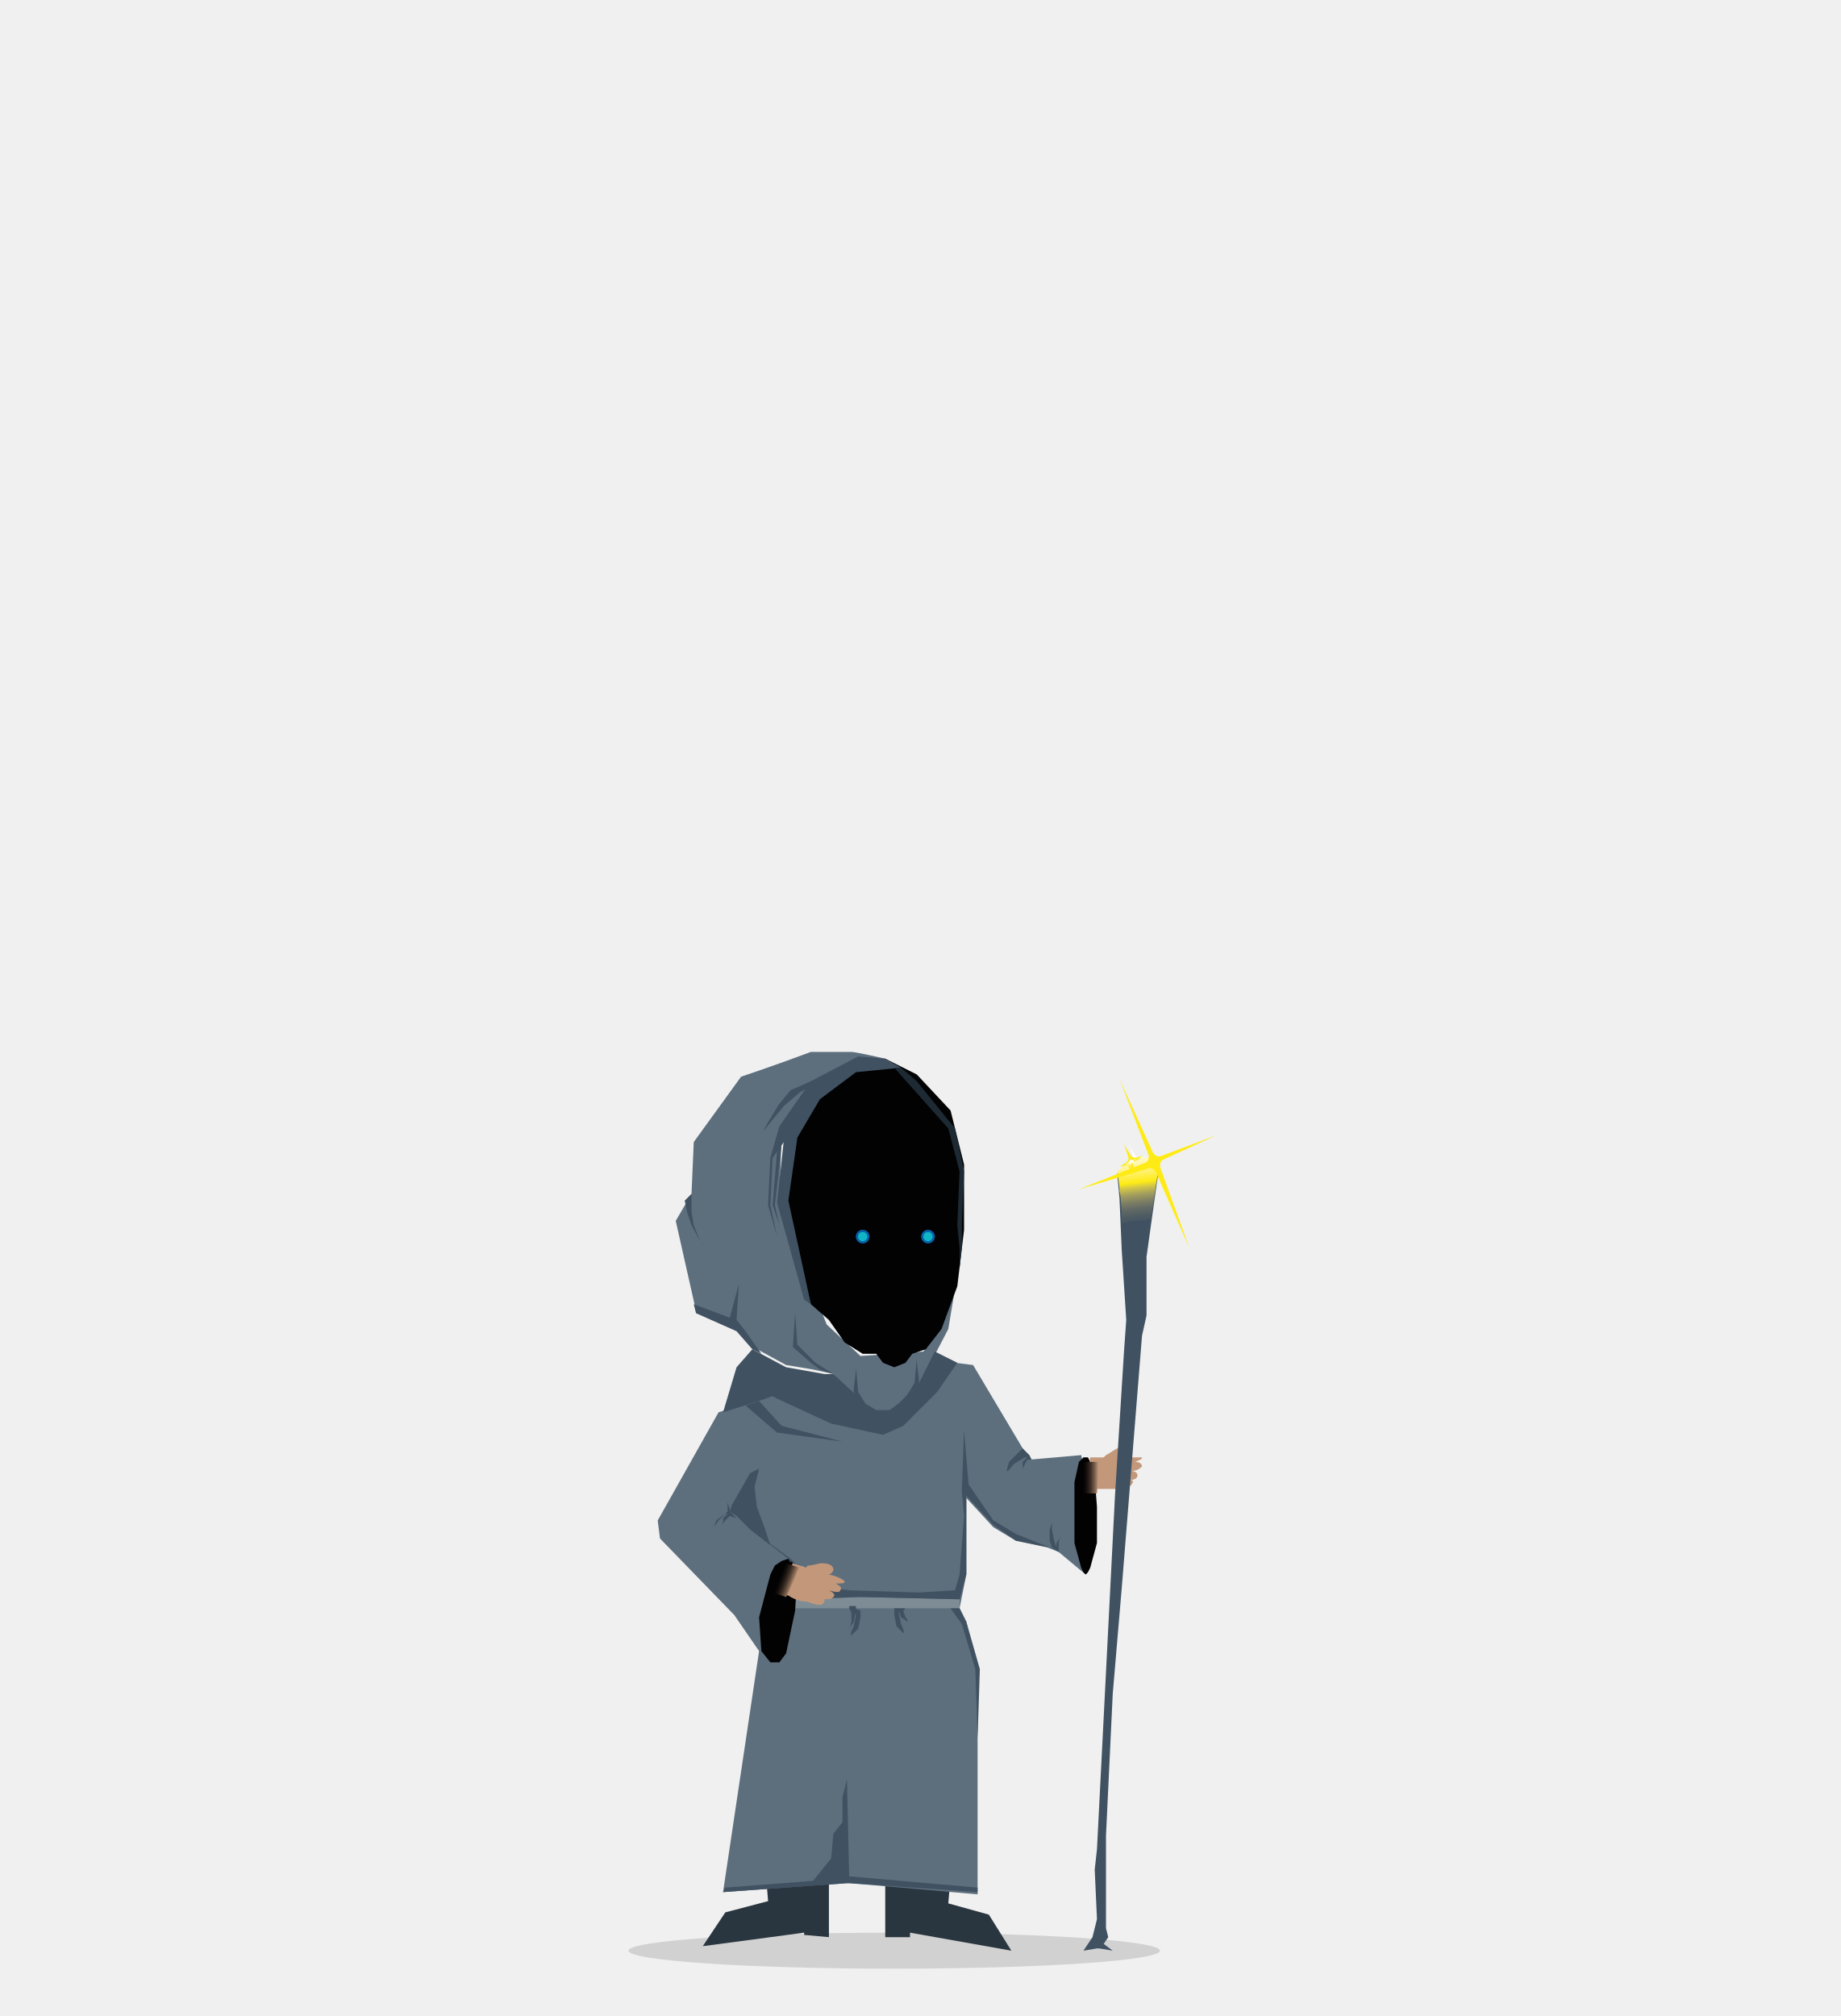
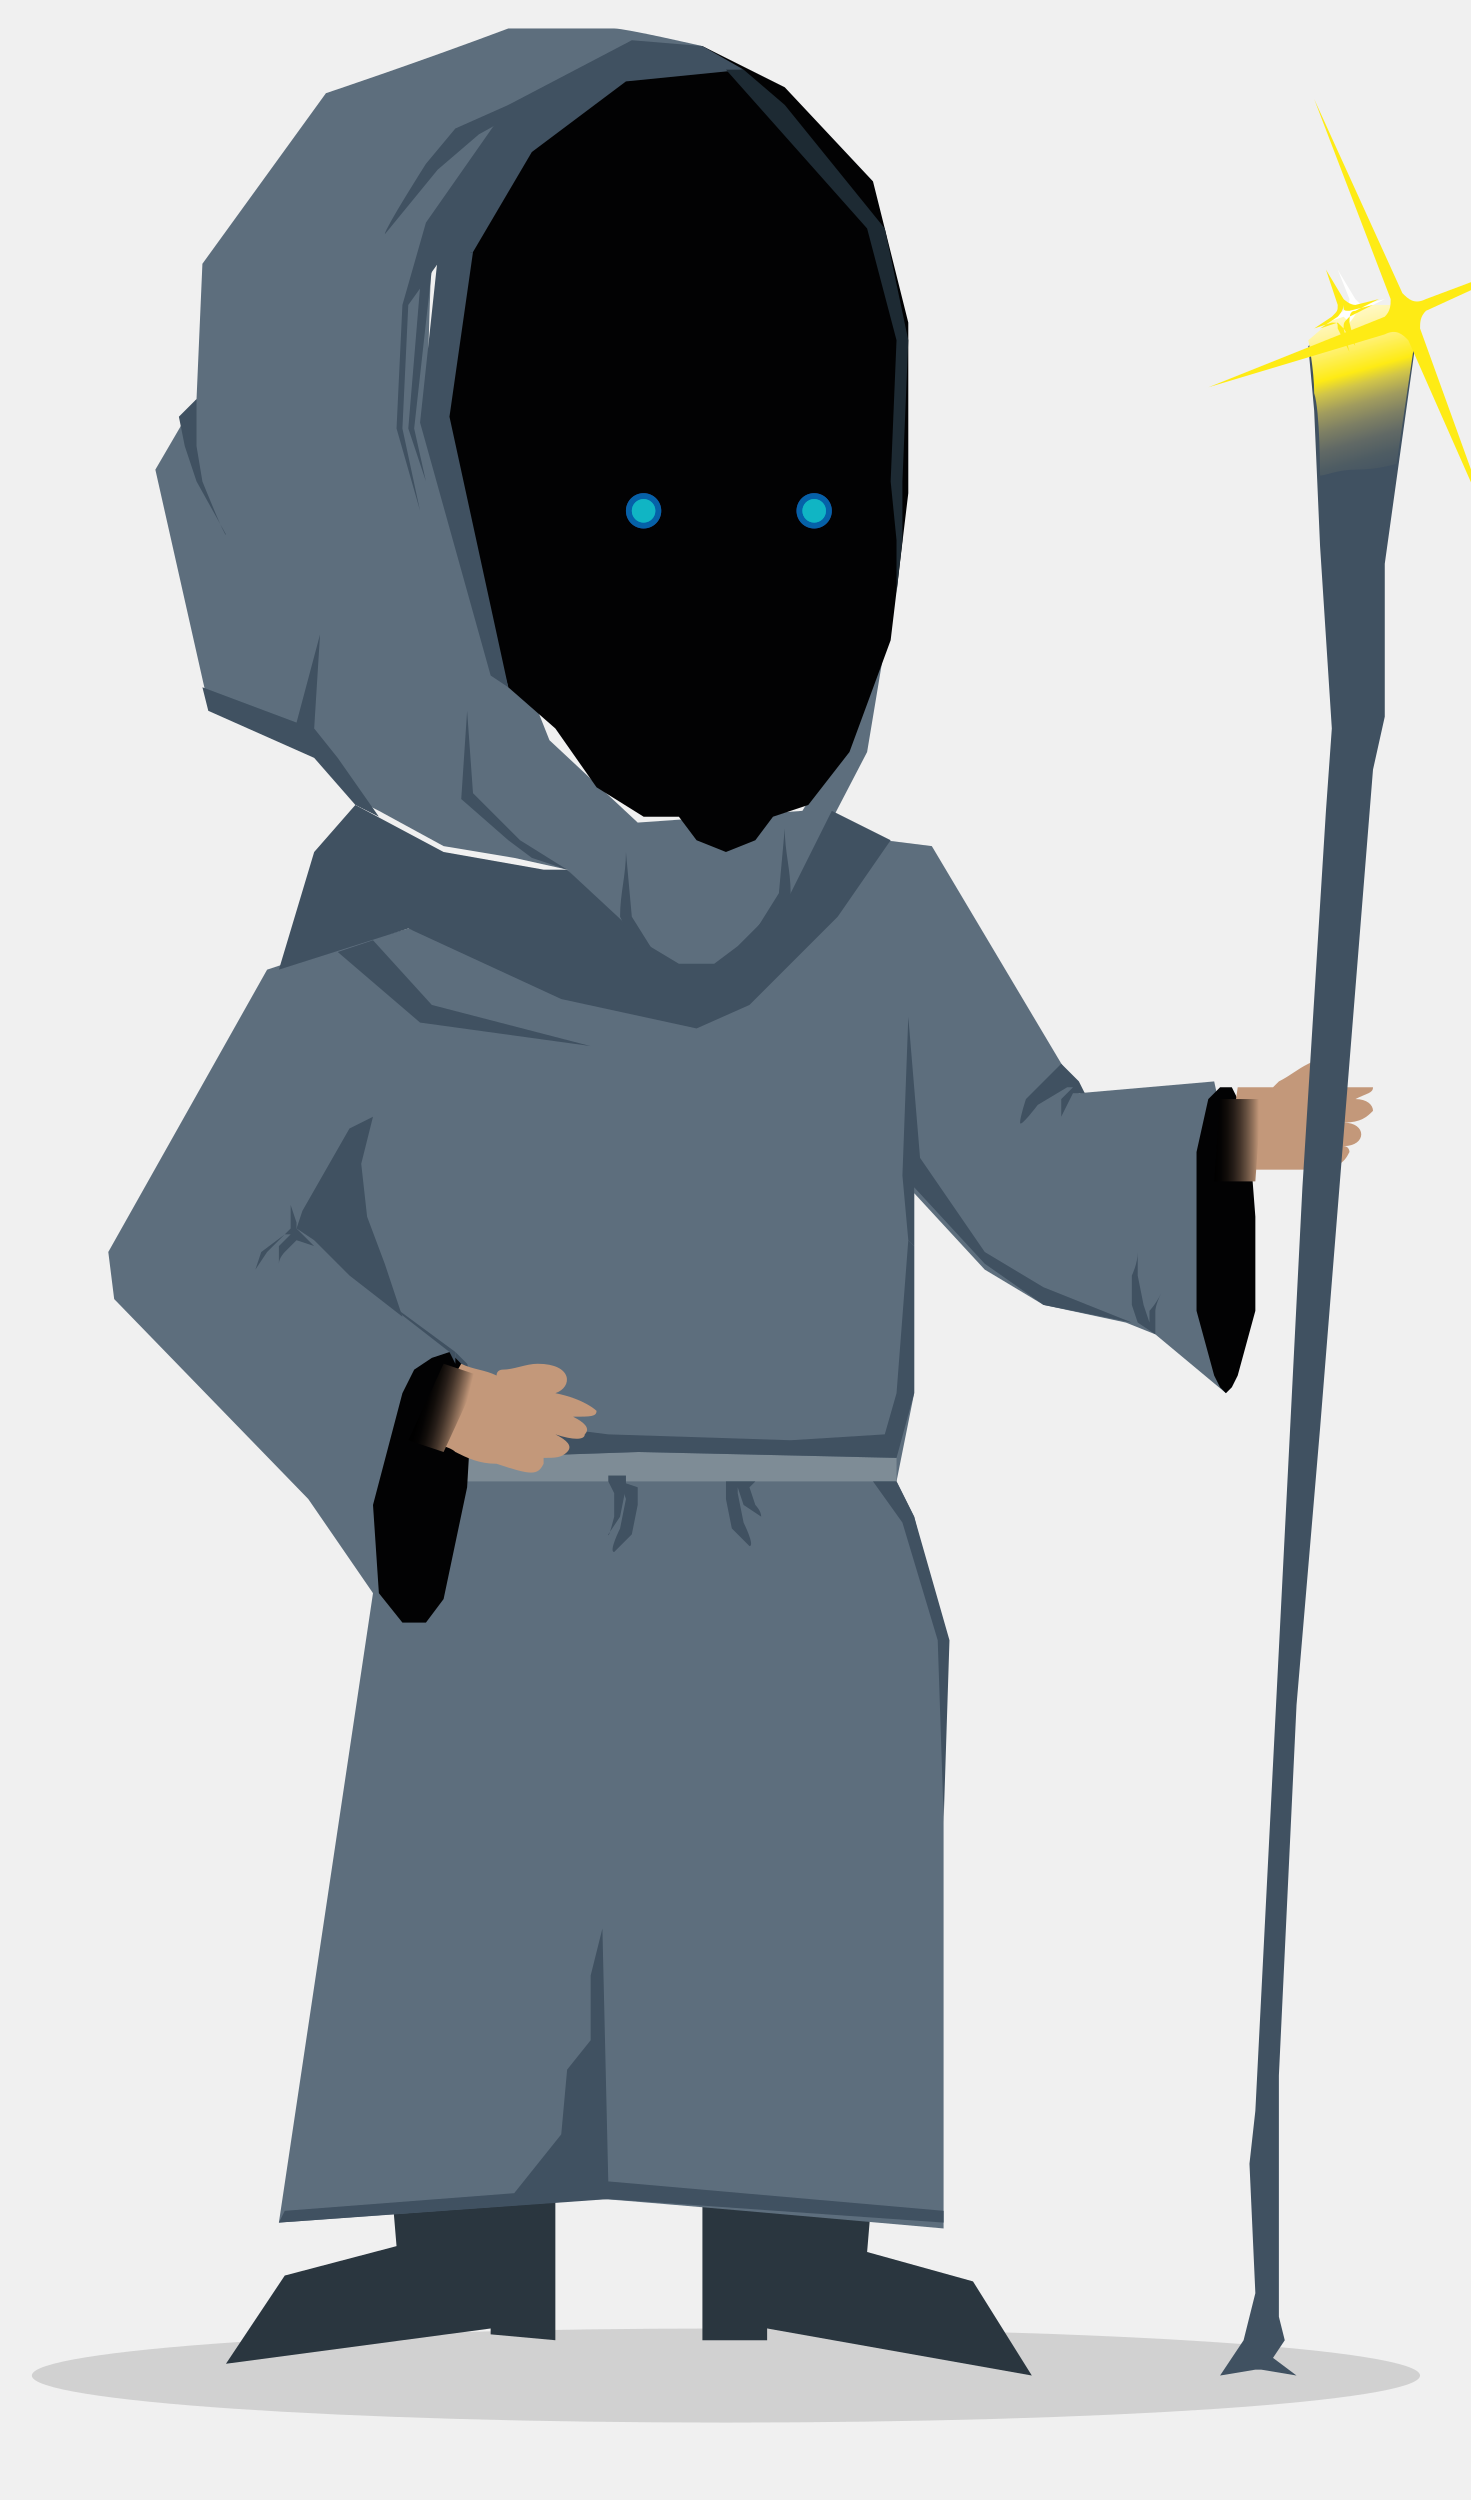
- <svg xmlns="http://www.w3.org/2000/svg" version="1.1" id="Capa_3" x="0px" y="0px" viewBox="0 0 81.7 89.5" style="enable-background:new 0 0 81.7 89.5;" xml:space="preserve">
-   <style type="text/css">
- 	.st0{opacity:0.13;fill:#010202;enable-background:new    ;}
- 	.st1{fill:#2A363F;}
- 	.st2{fill:#5D6E7D;}
- 	.st3{fill:#7E8C96;}
- 	.st4{fill:#405161;}
- 	.st5{fill:#020203;}
- 	.st6{fill:#C3987A;}
- 	.st7{fill:url(#SVGID_1_);}
- 	.st8{fill:url(#SVGID_2_);}
- 	.st9{fill:url(#SVGID_3_);}
- 	.st10{fill:#FFFFFF;}
- 	.st11{fill:#FEEB15;}
- 	.st12{fill:#29337B;}
- 	.st13{fill:#0561A8;}
- 	.st14{fill:#03A0C4;}
- 	.st15{fill:#10B5C4;}
- 	.st16{fill:#1D2A33;}
- </style>
-   <ellipse class="st0" cx="39.7" cy="86.6" rx="11.8" ry="0.8" />
+ <svg xmlns="http://www.w3.org/2000/svg" width="25" height="42.5" xml:space="preserve" version="1.1">
+   <defs>
+     <linearGradient y2="0.5" x2="0.952" y1="0.5" x1="0.012" id="SVGID_1_">
+       <stop stop-color="#000000" offset="0" />
+       <stop stop-color="#040303" offset="0.137" />
+       <stop stop-color="#110D0A" offset="0.28" />
+       <stop stop-color="#261D18" offset="0.427" />
+       <stop stop-color="#43342A" offset="0.575" />
+       <stop stop-color="#695242" offset="0.725" />
+       <stop stop-color="#96755E" offset="0.874" />
+       <stop stop-color="#C3987A" offset="1" />
+     </linearGradient>
+     <linearGradient y2="0.573" x2="0.789" y1="0.391" x1="0.205" id="SVGID_2_">
+       <stop stop-color="#000000" offset="0" />
+       <stop stop-color="#040303" offset="0.137" />
+       <stop stop-color="#110D0A" offset="0.28" />
+       <stop stop-color="#261D18" offset="0.427" />
+       <stop stop-color="#43342A" offset="0.575" />
+       <stop stop-color="#695242" offset="0.725" />
+       <stop stop-color="#96755E" offset="0.874" />
+       <stop stop-color="#C3987A" offset="1" />
+     </linearGradient>
+     <linearGradient y2="1.222" x2="0.674" y1="-0.175" x1="0.419" id="SVGID_3_">
+       <stop stop-color="#FFFFFF" offset="0.025" />
+       <stop stop-color="#FFF49F" offset="0.22" />
+       <stop stop-color="#FEEB15" offset="0.392" />
+       <stop stop-color="#D1C549" offset="0.448" />
+       <stop stop-color="#A19C5E" offset="0.525" />
+       <stop stop-color="#7D7F64" offset="0.603" />
+       <stop stop-color="#616965" offset="0.68" />
+       <stop stop-color="#4E5C63" offset="0.757" />
+       <stop stop-color="#445462" offset="0.833" />
+       <stop stop-color="#405161" offset="0.909" />
+     </linearGradient>
+   </defs>
  <g>
-     <polygon class="st1" points="37.8,81.5 37,79.1 37,78.6 33.7,78.7 33.7,79.4 32.9,82.1 33.9,82 34.1,84.4 32.2,84.9 31.2,86.4    35.7,85.8 35.7,85.9 36.8,86 36.8,85.6 36.8,84.9 36.8,84.1 36.8,83.6 36.9,81.6  " />
-     <polygon class="st1" points="38.5,81.5 39.3,79.2 39.3,78.6 42.7,78.8 42.6,79.5 43.3,82.2 42.3,82.1 42.1,84.5 43.9,85 44.9,86.6    40.4,85.8 40.4,86 39.3,86 39.3,85.7 39.3,84.9 39.3,84.1 39.3,83.6 39.3,81.7  " />
-     <path class="st2" d="M39.3,47c0,0-1.3-0.3-1.5-0.3c-0.1,0-0.9,0-1.8,0c-1.6,0.6-3.1,1.1-3.1,1.1l-2.1,2.9L30.7,53L30,54.2l0.9,4   l1.8,0.8l0.7,0.8l0.4,0.2l1.1,0.6l1.2,0.2L37,61l1.4,1.6l1.3,0.1l1.1-1.2l1.3-2.5l0.3-1.8l-0.8,1.8l-0.6,1l-2.8,0.2l-1.5-1.4   l-2.1-5.3l0.1-3.2l3.4-3.2L39.3,47z" />
-     <path class="st2" d="M32.5,62.5l-0.6,0.2l-2.7,4.8l0.1,0.8l3.3,3.4l1.1,1.6L32.1,84c0,0,5.4-0.4,5.5-0.4c0.1,0,2.4,0.2,2.4,0.2   l3.4,0.3l0-10L42.9,72l-0.3-0.6l0.3-1.5l0-3.4l1.2,1.3l1,0.6l1.4,0.3l0.5,0.2l1.2,1l0.4-1.4l-0.1-1.6l-0.5-2.3l-2.3,0.2l-2.5-4.2   l-0.8-0.1l-3,3l-0.4,0l-2.1-0.8L34.3,62L32.5,62.5z" />
-     <polygon class="st3" points="42.6,71.4 35.3,71.4 35.2,71 38.2,70.9 42.6,71  " />
-     <polygon class="st4" points="42.9,67.4 42.9,69.9 42.6,71 38.2,70.9 35.3,71 35.1,70.3 35.1,69.2 35.3,69.4 35.5,70 36.1,70.4    37.7,70.6 40.8,70.7 42.4,70.6 42.6,69.9 42.8,67.3  " />
-     <polygon class="st5" points="34.2,73.8 34.6,73.8 34.9,73.4 35.3,71.5 35.4,69.8 35.2,69.4 35,69.2 34.7,69.3 34.4,69.5 34.2,69.9    33.7,71.8 33.8,73.3  " />
-     <polygon class="st4" points="42.9,66.4 44.1,67.7 45.1,68.4 46.6,68.7 45.1,68.1 44.1,67.5 43,65.9 42.8,63.5 42.7,66.2 42.8,67.3    42.9,67.4  " />
-     <polygon class="st5" points="48.1,64.7 47.9,64.9 47.7,65.8 47.7,67 47.7,68.5 48,69.6 48.1,69.8 48.2,69.9 48.3,69.8 48.4,69.6    48.7,68.5 48.7,66.9 48.6,65.6 48.4,64.9 48.3,64.7  " />
-     <polygon class="st4" points="37.4,64 34.5,63.6 33.1,62.4 33.7,62.2 34.7,63.3  " />
-     <path class="st6" d="M50.1,64.7c-0.1,0-0.2,0-0.2,0c0,0,0.1,0,0.1-0.1c0.4-0.1,0.2-0.6-0.4-0.3c-0.2,0.1-0.3,0.2-0.5,0.3   c0,0-0.1,0.1-0.1,0.1c-0.2,0-0.4,0-0.6,0l-0.2,1.4c0.1,0,0.1,0,0.2,0c0.1,0,0.3,0,0.4,0c0.2,0,0.5,0,0.7,0c0.6,0,0.7-0.1,0.8-0.3   c0,0,0-0.1-0.1-0.1c0.2,0,0.3-0.1,0.3-0.2c0-0.1-0.1-0.2-0.3-0.2c0.3,0,0.4-0.1,0.5-0.2c0-0.1-0.1-0.2-0.3-0.2   c0.2-0.1,0.3-0.1,0.3-0.2C50.8,64.7,50.6,64.7,50.1,64.7z" />
-     <linearGradient id="SVGID_1_" gradientUnits="userSpaceOnUse" x1="48.009" y1="25.227" x2="48.762" y2="25.227" gradientTransform="matrix(1 0 0 -1 0 90.8268)">
-       <stop offset="0" style="stop-color:#000000" />
-       <stop offset="0.137" style="stop-color:#040303" />
-       <stop offset="0.28" style="stop-color:#110D0A" />
-       <stop offset="0.427" style="stop-color:#261D18" />
-       <stop offset="0.575" style="stop-color:#43342A" />
-       <stop offset="0.725" style="stop-color:#695242" />
-       <stop offset="0.874" style="stop-color:#96755E" />
-       <stop offset="1" style="stop-color:#C3987A" />
-     </linearGradient>
-     <polygon class="st7" points="48.1,64.9 48.8,64.9 48.7,66.3 48,66.3  " />
-     <path class="st6" d="M36.8,69.9c-0.1,0-0.2,0-0.2-0.1C36.6,69.9,36.7,69.9,36.8,69.9c0.3-0.1,0.3-0.5-0.3-0.5   c-0.2,0-0.4,0.1-0.6,0.1c0,0-0.1,0-0.1,0.1c-0.2-0.1-0.4-0.1-0.6-0.2l-0.7,1.2c0.1,0,0.1,0.1,0.2,0.1c0.1,0.1,0.3,0.1,0.4,0.2   c0.2,0.1,0.4,0.2,0.7,0.2c0.6,0.2,0.7,0.2,0.8,0c0,0,0-0.1,0-0.1c0.2,0,0.3,0,0.4-0.1c0.1-0.1,0-0.2-0.2-0.3c0.3,0.1,0.5,0.1,0.5,0   c0.1-0.1,0-0.2-0.2-0.3c0.3,0,0.4,0,0.4-0.1C37.5,70.2,37.3,70,36.8,69.9z" />
-     <linearGradient id="SVGID_2_" gradientUnits="userSpaceOnUse" x1="222.864" y1="-203.57" x2="223.617" y2="-203.57" gradientTransform="matrix(0.9322 0.362 0.362 -0.9322 -99.5157 -200.4585)">
-       <stop offset="0" style="stop-color:#000000" />
-       <stop offset="0.137" style="stop-color:#040303" />
-       <stop offset="0.28" style="stop-color:#110D0A" />
-       <stop offset="0.427" style="stop-color:#261D18" />
-       <stop offset="0.575" style="stop-color:#43342A" />
-       <stop offset="0.725" style="stop-color:#695242" />
-       <stop offset="0.874" style="stop-color:#96755E" />
-       <stop offset="1" style="stop-color:#C3987A" />
-     </linearGradient>
-     <polygon class="st8" points="34.9,69.4 35.5,69.6 34.9,70.9 34.3,70.7  " />
-     <polygon class="st4" points="49.5,66.4 48.7,82.1 48.6,83 48.7,85.2 48.5,86 48.1,86.6 48.7,86.5 48.8,86.5 49.4,86.6 49,86.3    49.2,86 49.1,85.6 49.1,83.9 49.1,82.9 49.1,81.5 49.4,75.2 49.8,70.5 50.7,59.3 50.9,58.4 50.9,55.8 51.5,51.5 50.3,51.5    49.6,52.1 49.7,53.2 49.8,55.5 50,58.6 49.9,60  " />
-     <linearGradient id="SVGID_3_" gradientUnits="userSpaceOnUse" x1="50.397" y1="39.936" x2="50.881" y2="35.883" gradientTransform="matrix(1 0 0 -1 0 90.8268)">
-       <stop offset="2.510000e-02" style="stop-color:#FFFFFF" />
-       <stop offset="0.22" style="stop-color:#FFF49F" />
-       <stop offset="0.392" style="stop-color:#FEEB15" />
-       <stop offset="0.448" style="stop-color:#D1C549" />
-       <stop offset="0.525" style="stop-color:#A19C5E" />
-       <stop offset="0.603" style="stop-color:#7D7F64" />
-       <stop offset="0.68" style="stop-color:#616965" />
-       <stop offset="0.757" style="stop-color:#4E5C63" />
-       <stop offset="0.833" style="stop-color:#445462" />
-       <stop offset="0.909" style="stop-color:#405161" />
-     </linearGradient>
-     <path class="st9" d="M51.1,54.1c0,0-0.3,0.1-0.7,0.1c-0.3,0-0.5,0.1-0.6,0.1c0,0,0-1.1-0.1-1.4c0-0.4-0.1-0.9-0.1-0.9l0.7-0.6h1.2   L51.1,54.1z" />
-     <g>
-       <path class="st10" d="M50.3,51.7c0,0-0.1-0.1-0.1-0.1c0,0,0,0,0,0l-0.3,0.1l0.3-0.2c0,0,0.1-0.1,0.1-0.2l-0.2-0.5l0.3,0.5    c0,0,0.1,0.1,0.1,0.1c0,0,0,0,0,0l0.4-0.1l-0.4,0.2C50.4,51.5,50.4,51.6,50.3,51.7l0.2,0.3L50.3,51.7z" />
-       <path class="st11" d="M49.9,50.8l0.3,0.5c0,0,0.1,0.1,0.2,0.1c0,0,0,0,0,0l0.4-0.1l-0.4,0.2c-0.1,0-0.1,0.1-0.1,0.2l0.1,0.4    l-0.2-0.3c0,0-0.1-0.1-0.1-0.1c0,0,0,0,0,0l-0.3,0.1l0.3-0.2c0,0,0.1-0.1,0.1-0.2L49.9,50.8 M49.9,50.8l0.2,0.6    c0,0.1,0,0.1-0.1,0.2l-0.3,0.2l0.3-0.1c0,0,0,0,0,0c0.1,0,0.1,0,0.1,0.1l0.2,0.4l-0.1-0.4c0-0.1,0-0.1,0.1-0.2l0.4-0.2l-0.4,0.1    c0,0,0,0,0,0c-0.1,0-0.1,0-0.1-0.1L49.9,50.8L49.9,50.8z" />
+     <g id="svg_56">
+       <ellipse id="svg_1" enable-background="new" fill="#010202" opacity="0.13" ry="0.8" rx="11.8" cy="40.384" cx="12.341" class="st0" />
+       <g id="svg_2">
+         <polygon id="svg_3" fill="#2A363F" points="10.441,35.284 9.641,32.884 9.641,32.384 6.341,32.484 6.341,33.184 5.541,35.884 6.541,35.784 6.741,38.184 4.841,38.684 3.841,40.184 8.341,39.584 8.341,39.684 9.441,39.784 9.441,39.384 9.441,38.684 9.441,37.884 9.441,37.384 9.541,35.384 " class="st1" />
+         <polygon id="svg_4" fill="#2A363F" points="11.141,35.284 11.941,32.984 11.941,32.384 15.341,32.584 15.241,33.284 15.941,35.984 14.941,35.884 14.741,38.284 16.541,38.784 17.541,40.384 13.041,39.584 13.041,39.784 11.941,39.784 11.941,39.484 11.941,38.684 11.941,37.884 11.941,37.384 11.941,35.484 " class="st1" />
+         <path id="svg_5" fill="#5D6E7D" d="m11.941,0.784c0,0 -1.3,-0.3 -1.5,-0.3c-0.1,0 -0.9,0 -1.8,0c-1.6,0.6 -3.1,1.1 -3.1,1.1l-2.1,2.9l-0.1,2.3l-0.7,1.2l0.9,4l1.8,0.8l0.7,0.8l0.4,0.2l1.1,0.6l1.2,0.2l0.9,0.2l1.4,1.6l1.3,0.1l1.1,-1.2l1.3,-2.5l0.3,-1.8l-0.8,1.8l-0.6,1l-2.8,0.2l-1.5,-1.4l-2.1,-5.3l0.1,-3.2l3.4,-3.2l1.2,-0.1z" class="st2" />
+         <path id="svg_6" fill="#5D6E7D" d="m5.141,16.284l-0.6,0.2l-2.7,4.8l0.1,0.8l3.3,3.4l1.1,1.6l-1.6,10.7c0,0 5.4,-0.4 5.5,-0.4c0.1,0 2.4,0.2 2.4,0.2l3.4,0.3l0,-10l-0.5,-2.1l-0.3,-0.6l0.3,-1.5l0,-3.4l1.2,1.3l1,0.6l1.4,0.3l0.5,0.2l1.2,1l0.4,-1.4l-0.1,-1.6l-0.5,-2.3l-2.3,0.2l-2.5,-4.2l-0.8,-0.1l-3,3l-0.4,0l-2.1,-0.8l-2.6,-0.7l-1.8,0.5z" class="st2" />
+         <polygon id="svg_7" fill="#7E8C96" points="15.241,25.184 7.941,25.184 7.841,24.784 10.841,24.684 15.241,24.784 " class="st3" />
+         <polygon id="svg_8" fill="#405161" points="15.541,21.184 15.541,23.684 15.241,24.784 10.841,24.684 7.941,24.784 7.741,24.084 7.741,22.984 7.941,23.184 8.141,23.784 8.741,24.184 10.341,24.384 13.441,24.484 15.041,24.384 15.241,23.684 15.441,21.084 " class="st4" />
+         <polygon id="svg_9" fill="#020203" points="6.841,27.584 7.241,27.584 7.541,27.184 7.941,25.284 8.041,23.584 7.841,23.184 7.641,22.984 7.341,23.084 7.041,23.284 6.841,23.684 6.341,25.584 6.441,27.084 " class="st5" />
+         <polygon id="svg_10" fill="#405161" points="15.541,20.184 16.741,21.484 17.741,22.184 19.241,22.484 17.741,21.884 16.741,21.284 15.641,19.684 15.441,17.284 15.341,19.984 15.441,21.084 15.541,21.184 " class="st4" />
+         <polygon id="svg_11" fill="#020203" points="20.741,18.484 20.541,18.684 20.341,19.584 20.341,20.784 20.341,22.284 20.641,23.384 20.741,23.584 20.841,23.684 20.941,23.584 21.041,23.384 21.341,22.284 21.341,20.684 21.241,19.384 21.041,18.684 20.941,18.484 " class="st5" />
+         <polygon id="svg_12" fill="#405161" points="10.041,17.784 7.141,17.384 5.741,16.184 6.341,15.984 7.341,17.084 " class="st4" />
+         <path id="svg_13" fill="#C3987A" d="m22.741,18.484c-0.1,0 -0.2,0 -0.2,0c0,0 0.1,0 0.1,-0.1c0.4,-0.1 0.2,-0.6 -0.4,-0.3c-0.2,0.1 -0.3,0.2 -0.5,0.3c0,0 -0.1,0.1 -0.1,0.1c-0.2,0 -0.4,0 -0.6,0l-0.2,1.4c0.1,0 0.1,0 0.2,0c0.1,0 0.3,0 0.4,0c0.2,0 0.5,0 0.7,0c0.6,0 0.7,-0.1 0.8,-0.3c0,0 0,-0.1 -0.1,-0.1c0.2,0 0.3,-0.1 0.3,-0.2c0,-0.1 -0.1,-0.2 -0.3,-0.2c0.3,0 0.4,-0.1 0.5,-0.2c0,-0.1 -0.1,-0.2 -0.3,-0.2c0.2,-0.1 0.3,-0.1 0.3,-0.2c0.1,0 -0.1,0 -0.6,0z" class="st6" />
+         <polygon id="svg_14" fill="url(#SVGID_1_)" points="20.741,18.684 21.441,18.684 21.341,20.084 20.641,20.084 " class="st7" />
+         <path id="svg_15" fill="#C3987A" d="m9.441,23.684c-0.1,0 -0.2,0 -0.2,-0.1c0,0.1 0.1,0.1 0.2,0.1c0.3,-0.1 0.3,-0.5 -0.3,-0.5c-0.2,0 -0.4,0.1 -0.6,0.1c0,0 -0.1,0 -0.1,0.1c-0.2,-0.1 -0.4,-0.1 -0.6,-0.2l-0.7,1.2c0.1,0 0.1,0.1 0.2,0.1c0.1,0.1 0.3,0.1 0.4,0.2c0.2,0.1 0.4,0.2 0.7,0.2c0.6,0.2 0.7,0.2 0.8,0c0,0 0,-0.1 0,-0.1c0.2,0 0.3,0 0.4,-0.1c0.1,-0.1 0,-0.2 -0.2,-0.3c0.3,0.1 0.5,0.1 0.5,0c0.1,-0.1 0,-0.2 -0.2,-0.3c0.3,0 0.4,0 0.4,-0.1c0,0 -0.2,-0.2 -0.7,-0.3z" class="st6" />
+         <polygon id="svg_16" fill="url(#SVGID_2_)" points="7.541,23.184 8.141,23.384 7.541,24.684 6.941,24.484 " class="st8" />
+         <polygon id="svg_17" fill="#405161" points="22.141,20.184 21.341,35.884 21.241,36.784 21.341,38.984 21.141,39.784 20.741,40.384 21.341,40.284 21.441,40.284 22.041,40.384 21.641,40.084 21.841,39.784 21.741,39.384 21.741,37.684 21.741,36.684 21.741,35.284 22.041,28.984 22.441,24.284 23.341,13.084 23.541,12.184 23.541,9.584 24.141,5.284 22.941,5.284 22.241,5.884 22.341,6.984 22.441,9.284 22.641,12.384 22.541,13.784 " class="st4" />
+         <path id="svg_18" fill="url(#SVGID_3_)" d="m23.741,7.884c0,0 -0.3,0.1 -0.7,0.1c-0.3,0 -0.5,0.1 -0.6,0.1c0,0 0,-1.1 -0.1,-1.4c0,-0.4 -0.1,-0.9 -0.1,-0.9l0.7,-0.6l1.2,0l-0.4,2.7z" class="st9" />
+         <g id="svg_19">
+           <path id="svg_20" fill="#FFFFFF" d="m22.941,5.484c0,0 -0.1,-0.1 -0.1,-0.1c0,0 0,0 0,0l-0.3,0.1l0.3,-0.2c0,0 0.1,-0.1 0.1,-0.2l-0.2,-0.5l0.3,0.5c0,0 0.1,0.1 0.1,0.1c0,0 0,0 0,0l0.4,-0.1l-0.4,0.2c-0.1,0 -0.1,0.1 -0.2,0.2l0.2,0.3l-0.2,-0.3z" class="st10" />
+           <path id="svg_21" fill="#FEEB15" d="m22.541,4.584l0.3,0.5c0,0 0.1,0.1 0.2,0.1c0,0 0,0 0,0l0.4,-0.1l-0.4,0.2c-0.1,0 -0.1,0.1 -0.1,0.2l0.1,0.4l-0.2,-0.3c0,0 -0.1,-0.1 -0.1,-0.1c0,0 0,0 0,0l-0.3,0.1l0.3,-0.2c0,0 0.1,-0.1 0.1,-0.2l-0.3,-0.6m0,0l0.2,0.6c0,0.1 0,0.1 -0.1,0.2l-0.3,0.2l0.3,-0.1c0,0 0,0 0,0c0.1,0 0.1,0 0.1,0.1l0.2,0.4l-0.1,-0.4c0,-0.1 0,-0.1 0.1,-0.2l0.4,-0.2l-0.4,0.1c0,0 0,0 0,0c-0.1,0 -0.1,0 -0.1,-0.1l-0.3,-0.6l0,0z" class="st11" />
+         </g>
+         <polygon id="svg_22" fill="#020203" points="11.941,0.784 10.641,0.884 8.741,2.084 7.741,3.884 7.341,7.184 8.641,11.684 9.441,12.384 10.141,13.384 10.941,13.884 11.541,13.884 11.841,14.284 12.341,14.484 12.841,14.284 13.141,13.884 13.741,13.684 14.441,12.784 15.141,10.884 15.441,8.384 15.441,5.484 14.841,3.084 13.341,1.484 " class="st5" />
+         <polygon id="svg_23" fill="#405161" points="6.041,13.684 5.341,14.484 4.741,16.484 6.941,15.784 9.541,16.984 11.841,17.484 12.741,17.084 14.241,15.584 15.141,14.284 14.141,13.784 13.441,15.184 12.541,16.084 12.141,16.384 11.541,16.384 11.041,16.084 9.641,14.784 9.541,14.784 9.241,14.784 7.541,14.484 " class="st4" />
+         <g id="svg_24">
+           <path id="svg_25" fill="#FEEB15" d="m20.541,6.584l3,-1.2c0.1,-0.1 0.1,-0.2 0.1,-0.3l-1.3,-3.4l1.5,3.3c0.1,0.1 0.2,0.2 0.4,0.1l2.4,-0.9l-2.4,1.1c-0.1,0.1 -0.1,0.2 -0.1,0.3l1.3,3.6l-1.5,-3.4c-0.1,-0.1 -0.2,-0.2 -0.4,-0.1l-3,0.9z" class="st11" />
+         </g>
+         <g id="svg_26">
+           <circle id="svg_27" fill="#29337B" r="0.3" cy="8.684" cx="13.841" class="st12" />
+           <circle id="svg_28" fill="#0561A8" r="0.3" cy="8.684" cx="13.841" class="st13" />
+           <circle id="svg_29" fill="#03A0C4" r="0.2" cy="8.684" cx="13.841" class="st14" />
+           <circle id="svg_30" fill="#10B5C4" r="0.2" cy="8.684" cx="13.841" class="st15" />
+         </g>
+         <g id="svg_31">
+           <circle id="svg_32" fill="#29337B" r="0.3" cy="8.684" cx="10.941" class="st12" />
+           <circle id="svg_33" fill="#0561A8" r="0.3" cy="8.684" cx="10.941" class="st13" />
+           <circle id="svg_34" fill="#03A0C4" r="0.2" cy="8.684" cx="10.941" class="st14" />
+           <circle id="svg_35" fill="#10B5C4" r="0.2" cy="8.684" cx="10.941" class="st15" />
+         </g>
+         <path id="svg_36" fill="#405161" d="m9.641,14.784c0,0 -0.8,-0.5 -0.8,-0.5s-0.8,-0.8 -0.8,-0.8l-0.1,-1.4l-0.1,1.5l0.8,0.7l0.4,0.3l0.6,0.2z" class="st4" />
+         <polygon id="svg_37" fill="#405161" points="6.041,13.684 5.341,12.884 3.541,12.084 3.441,11.684 5.041,12.284 5.441,10.784 5.341,12.384 5.741,12.884 6.441,13.884 " class="st4" />
+         <polygon id="svg_38" fill="#405161" points="8.041,4.284 7.441,4.484 6.941,5.184 6.841,7.284 7.141,8.684 6.741,7.284 6.841,5.184 7.241,3.784 8.641,1.784 10.741,0.684 11.941,0.784 12.641,1.184 10.641,1.384 9.041,2.584 " class="st4" />
+         <polygon id="svg_39" fill="#405161" points="7.641,7.084 8.641,11.684 8.341,11.484 7.141,7.184 7.441,4.384 8.041,4.284 " class="st4" />
+         <path id="svg_40" fill="#405161" d="m7.241,8.184l-0.3,-0.9l0.2,-2.4l0.2,-0.3c0,0 -0.3,2.7 -0.3,2.7s0.2,0.9 0.2,0.9z" class="st4" />
+         <path id="svg_41" fill="#405161" d="m3.341,6.784l0,0.8l0.1,0.6c0,0 0.4,1 0.4,0.9c0,0 -0.5,-0.9 -0.5,-0.9l-0.2,-0.6l-0.1,-0.5l0.3,-0.3z" class="st4" />
+         <path id="svg_42" fill="#405161" d="m10.541,25.184l0.1,0.3l-0.1,0.5c0,0 -0.2,0.4 -0.1,0.4c0,0 0.3,-0.3 0.3,-0.3l0.1,-0.5l0,-0.3l-0.3,-0.1l0,0z" class="st4" />
+         <path id="svg_43" fill="#405161" d="m12.541,25.184l0,0l0.3,0l-0.1,0.1l0.1,0.3c0,0 0.1,0.1 0.1,0.2c0,0 -0.3,-0.2 -0.3,-0.2l-0.1,-0.3l0,0.1l0.1,0.5c0,0 0.2,0.4 0.1,0.4c0,0 -0.3,-0.3 -0.3,-0.3l-0.1,-0.5l0,-0.3l0.2,0l0,0z" class="st4" />
+         <path id="svg_44" fill="#405161" d="m9.041,1.784l-0.9,0.5l-0.7,0.6c0,0 -0.9,1.1 -0.9,1.1c0,-0.1 0.7,-1.2 0.7,-1.2l0.5,-0.6l0.9,-0.4l0.4,0z" class="st4" />
+         <polygon id="svg_45" fill="#405161" points="5.841,21.584 7.641,22.984 7.741,23.184 7.741,22.984 " class="st4" />
+         <path id="svg_46" fill="#405161" d="m18.341,18.384l0,0l0.1,0.2l-0.2,0l-0.1,0.2c0,0 -0.1,0.2 -0.1,0.2c0,0 0,-0.3 0,-0.3l0.2,-0.2l-0.1,0l-0.5,0.3c0,0 -0.3,0.4 -0.3,0.3s0.1,-0.4 0.1,-0.4l0.4,-0.4l0.2,-0.2l0.3,0.3z" class="st4" />
+         <path id="svg_47" fill="#405161" d="m5.041,20.884l0,0l0.3,0.3l-0.3,-0.1l-0.2,0.2c0,0 -0.1,0.1 -0.1,0.2c0,0 0,-0.3 0,-0.3l0.2,-0.2l-0.1,0l-0.3,0.3c0,0 -0.2,0.3 -0.2,0.3c0,0 0.1,-0.3 0.1,-0.3l0.4,-0.3l0.1,-0.1l0,-0.4l0.1,0.3l0,0.1z" class="st4" />
+         <polygon id="svg_48" fill="#405161" points="10.341,37.384 16.041,37.784 16.041,37.584 10.341,37.084 10.241,32.784 10.041,33.584 10.041,34.684 9.641,35.184 9.541,36.284 8.741,37.284 4.841,37.584 4.741,37.784 " class="st4" />
+         <path id="svg_49" fill="#405161" d="m10.641,14.484c0,0.4 -0.1,0.7 -0.1,1.1c0.1,0.2 0.3,0.7 0.3,0.7l0.4,0.1l-0.5,-0.8l-0.1,-1.1z" class="st4" />
+         <path id="svg_50" fill="#405161" d="m13.341,14.084c0,0.4 0.1,0.7 0.1,1.1c-0.1,0.2 -0.3,0.7 -0.3,0.7l-0.4,0.1l0.5,-0.8l0.1,-1.1z" class="st4" />
+         <path id="svg_51" fill="#405161" d="m19.641,22.684l0,-0.2l0,-0.2c0,0 0,-0.1 0.1,-0.3c-0.1,0.2 -0.2,0.3 -0.2,0.3l0,0.2l-0.1,-0.3l-0.1,-0.5c0,0 0,-0.1 0,-0.4c0,0.2 -0.1,0.4 -0.1,0.4l0,0.5l0.1,0.3l0.3,0.2z" class="st4" />
+         <path id="svg_52" fill="#405161" d="m10.341,25.184l0.1,0.2l0,0.4c0,0 -0.1,0.4 -0.1,0.3c0,0 0.2,-0.3 0.2,-0.3l0.1,-0.5l0,-0.2l-0.3,0l0,0.1z" class="st4" />
+         <polygon id="svg_53" fill="#405161" points="5.941,19.184 5.141,20.584 5.041,20.884 5.341,21.084 5.941,21.684 6.841,22.384 6.541,21.484 6.241,20.684 6.141,19.784 6.341,18.984 " class="st4" />
+         <polygon id="svg_54" fill="#405161" points="14.841,25.184 15.341,25.884 15.941,27.884 16.041,30.884 16.041,30.984 16.141,27.884 15.541,25.784 15.241,25.184 " class="st4" />
+         <polygon id="svg_55" fill="#1D2A33" points="12.641,1.184 13.341,1.784 15.041,3.884 15.441,5.784 15.341,8.184 15.341,9.184 15.241,10.084 15.241,9.184 15.141,8.184 15.241,5.784 14.741,3.884 12.341,1.184 " class="st16" />
+       </g>
    </g>
-     <polygon class="st5" points="39.3,47 38,47.1 36.1,48.3 35.1,50.1 34.7,53.4 36,57.9 36.8,58.6 37.5,59.6 38.3,60.1 38.9,60.1    39.2,60.5 39.7,60.7 40.2,60.5 40.5,60.1 41.1,59.9 41.8,59 42.5,57.1 42.8,54.6 42.8,51.7 42.2,49.3 40.7,47.7  " />
-     <polygon class="st4" points="33.4,59.9 32.7,60.7 32.1,62.7 34.3,62 36.9,63.2 39.2,63.7 40.1,63.3 41.6,61.8 42.5,60.5 41.5,60    40.8,61.4 39.9,62.3 39.5,62.6 38.9,62.6 38.4,62.3 37,61 36.9,61 36.6,61 34.9,60.7  " />
-     <g>
-       <path class="st11" d="M47.9,52.8l3-1.2c0.1-0.1,0.1-0.2,0.1-0.3l-1.3-3.4l1.5,3.3c0.1,0.1,0.2,0.2,0.4,0.1l2.4-0.9l-2.4,1.1    c-0.1,0.1-0.1,0.2-0.1,0.3l1.3,3.6L51.3,52c-0.1-0.1-0.2-0.2-0.4-0.1L47.9,52.8z" />
-     </g>
-     <g>
-       <circle class="st12" cx="41.2" cy="54.9" r="0.3" />
-       <circle class="st13" cx="41.2" cy="54.9" r="0.3" />
-       <circle class="st14" cx="41.2" cy="54.9" r="0.2" />
-       <circle class="st15" cx="41.2" cy="54.9" r="0.2" />
-     </g>
-     <g>
-       <circle class="st12" cx="38.3" cy="54.9" r="0.3" />
-       <circle class="st13" cx="38.3" cy="54.9" r="0.3" />
-       <circle class="st14" cx="38.3" cy="54.9" r="0.2" />
-       <circle class="st15" cx="38.3" cy="54.9" r="0.2" />
-     </g>
-     <path class="st4" d="M37,61c0,0-0.8-0.5-0.8-0.5s-0.8-0.8-0.8-0.8l-0.1-1.4l-0.1,1.5l0.8,0.7l0.4,0.3L37,61z" />
-     <polygon class="st4" points="33.4,59.9 32.7,59.1 30.9,58.3 30.8,57.9 32.4,58.5 32.8,57 32.7,58.6 33.1,59.1 33.8,60.1  " />
-     <polygon class="st4" points="35.4,50.5 34.8,50.7 34.3,51.4 34.2,53.5 34.5,54.9 34.1,53.5 34.2,51.4 34.6,50 36,48 38.1,46.9    39.3,47 40,47.4 38,47.6 36.4,48.8  " />
-     <polygon class="st4" points="35,53.3 36,57.9 35.7,57.7 34.5,53.4 34.8,50.6 35.4,50.5  " />
-     <path class="st4" d="M34.6,54.4l-0.3-0.9l0.2-2.4l0.2-0.3c0,0-0.3,2.7-0.3,2.7S34.6,54.4,34.6,54.4z" />
-     <path class="st4" d="M30.7,53l0,0.8l0.1,0.6c0,0,0.4,1,0.4,0.9c0,0-0.5-0.9-0.5-0.9l-0.2-0.6l-0.1-0.5L30.7,53z" />
-     <path class="st4" d="M37.9,71.4l0.1,0.3l-0.1,0.5c0,0-0.2,0.4-0.1,0.4c0,0,0.3-0.3,0.3-0.3l0.1-0.5v-0.3L37.9,71.4L37.9,71.4z" />
-     <path class="st4" d="M39.9,71.4L39.9,71.4h0.3l-0.1,0.1l0.1,0.3c0,0,0.1,0.1,0.1,0.2c0,0-0.3-0.2-0.3-0.2l-0.1-0.3l0,0.1l0.1,0.5   c0,0,0.2,0.4,0.1,0.4c0,0-0.3-0.3-0.3-0.3l-0.1-0.5v-0.3L39.9,71.4L39.9,71.4z" />
-     <path class="st4" d="M36.4,48l-0.9,0.5l-0.7,0.6c0,0-0.9,1.1-0.9,1.1c0-0.1,0.7-1.2,0.7-1.2l0.5-0.6L36,48L36.4,48z" />
-     <polygon class="st4" points="33.2,67.8 35,69.2 35.1,69.4 35.1,69.2  " />
-     <path class="st4" d="M45.7,64.6L45.7,64.6l0.1,0.2l-0.2,0L45.5,65c0,0-0.1,0.2-0.1,0.2c0,0,0-0.3,0-0.3l0.2-0.2l-0.1,0L45,65   c0,0-0.3,0.4-0.3,0.3s0.1-0.4,0.1-0.4l0.4-0.4l0.2-0.2L45.7,64.6z" />
-     <path class="st4" d="M32.4,67.1L32.4,67.1l0.3,0.3l-0.3-0.1l-0.2,0.2c0,0-0.1,0.1-0.1,0.2c0,0,0-0.3,0-0.3l0.2-0.2l-0.1,0l-0.3,0.3   c0,0-0.2,0.3-0.2,0.3c0,0,0.1-0.3,0.1-0.3l0.4-0.3l0.1-0.1l0-0.4l0.1,0.3L32.4,67.1z" />
-     <polygon class="st4" points="37.7,83.6 43.4,84 43.4,83.8 37.7,83.3 37.6,79 37.4,79.8 37.4,80.9 37,81.4 36.9,82.5 36.1,83.5    32.2,83.8 32.1,84  " />
-     <path class="st4" d="M38,60.7c0,0.4-0.1,0.7-0.1,1.1c0.1,0.2,0.3,0.7,0.3,0.7l0.4,0.1l-0.5-0.8L38,60.7z" />
-     <path class="st4" d="M40.7,60.3c0,0.4,0.1,0.7,0.1,1.1c-0.1,0.2-0.3,0.7-0.3,0.7l-0.4,0.1l0.5-0.8L40.7,60.3z" />
-     <path class="st4" d="M47,68.9L47,68.7l0-0.2c0,0,0-0.1,0.1-0.3c-0.1,0.2-0.2,0.3-0.2,0.3l0,0.2l-0.1-0.3l-0.1-0.5c0,0,0-0.1,0-0.4   c0,0.2-0.1,0.4-0.1,0.4l0,0.5l0.1,0.3L47,68.9z" />
-     <path class="st4" d="M37.7,71.4l0.1,0.2l0,0.4c0,0-0.1,0.4-0.1,0.3c0,0,0.2-0.3,0.2-0.3l0.1-0.5v-0.2H37.7z" />
-     <polygon class="st4" points="33.3,65.4 32.5,66.8 32.4,67.1 32.7,67.3 33.3,67.9 34.2,68.6 33.9,67.7 33.6,66.9 33.5,66 33.7,65.2     " />
-     <polygon class="st4" points="42.2,71.4 42.7,72.1 43.3,74.1 43.4,77.1 43.4,77.2 43.5,74.1 42.9,72 42.6,71.4  " />
-     <polygon class="st16" points="40,47.4 40.7,48 42.4,50.1 42.8,52 42.7,54.4 42.7,55.4 42.6,56.3 42.6,55.4 42.5,54.4 42.6,52    42.1,50.1 39.7,47.4  " />
  </g>
</svg>
